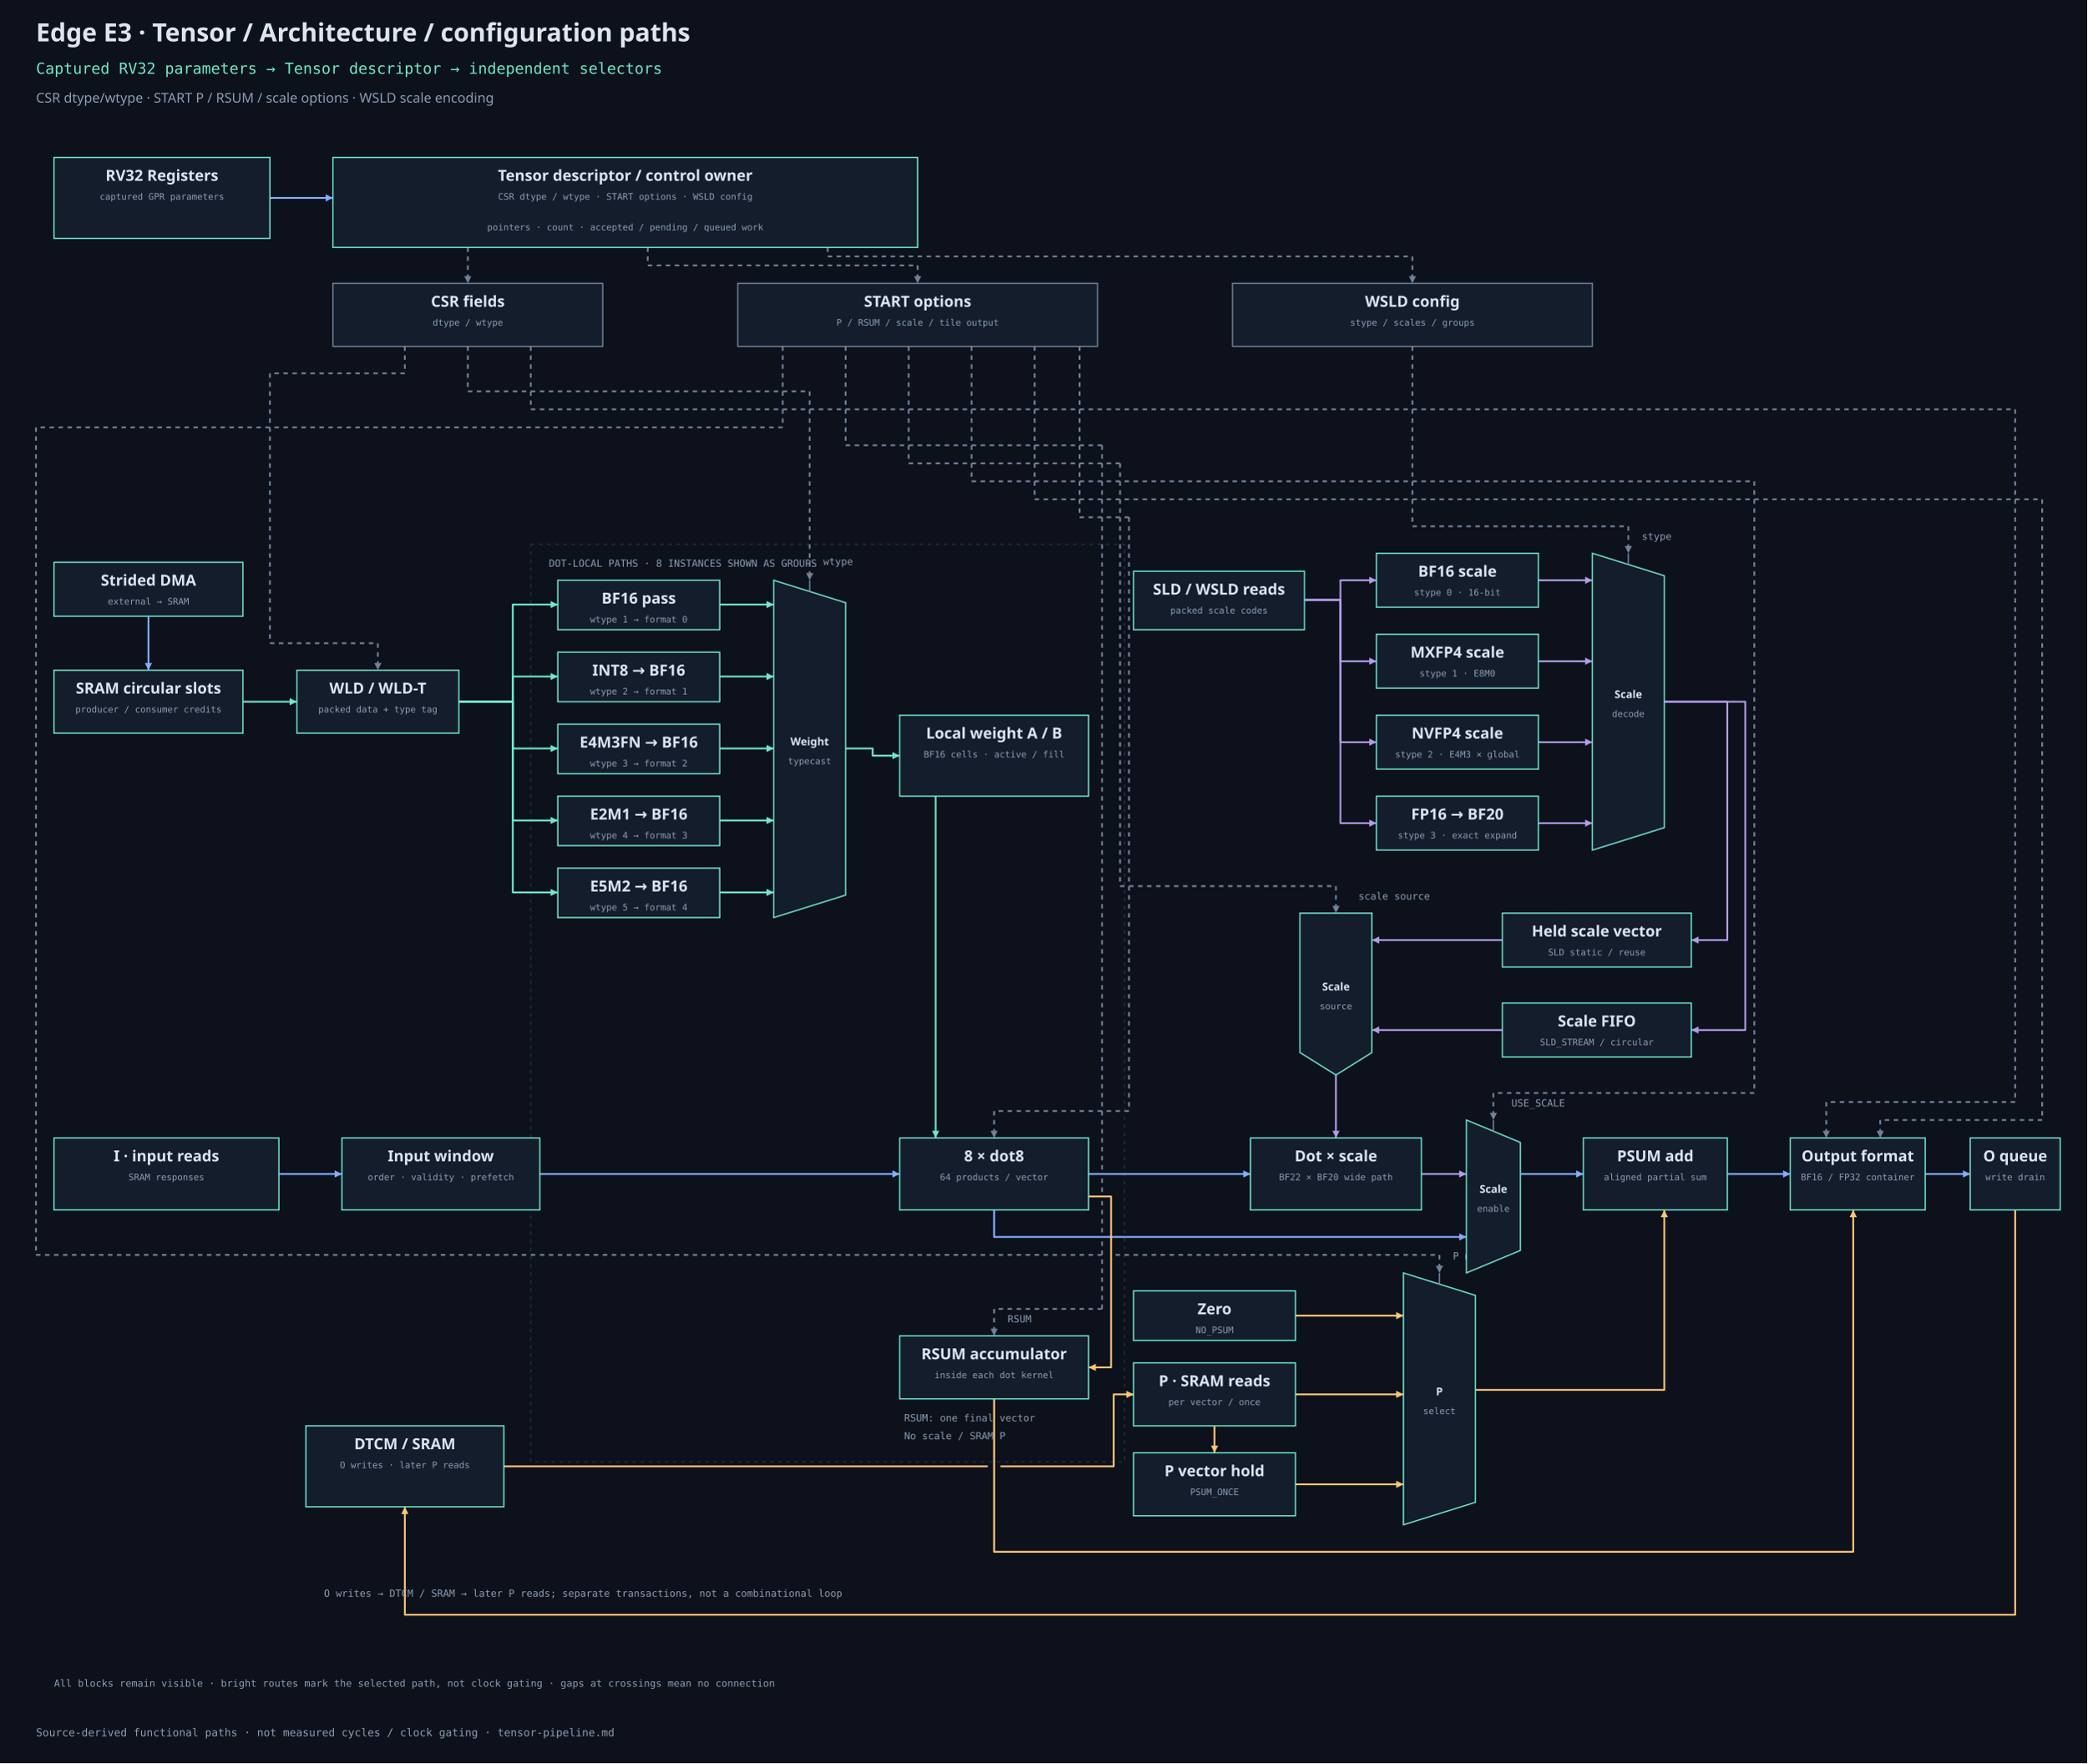
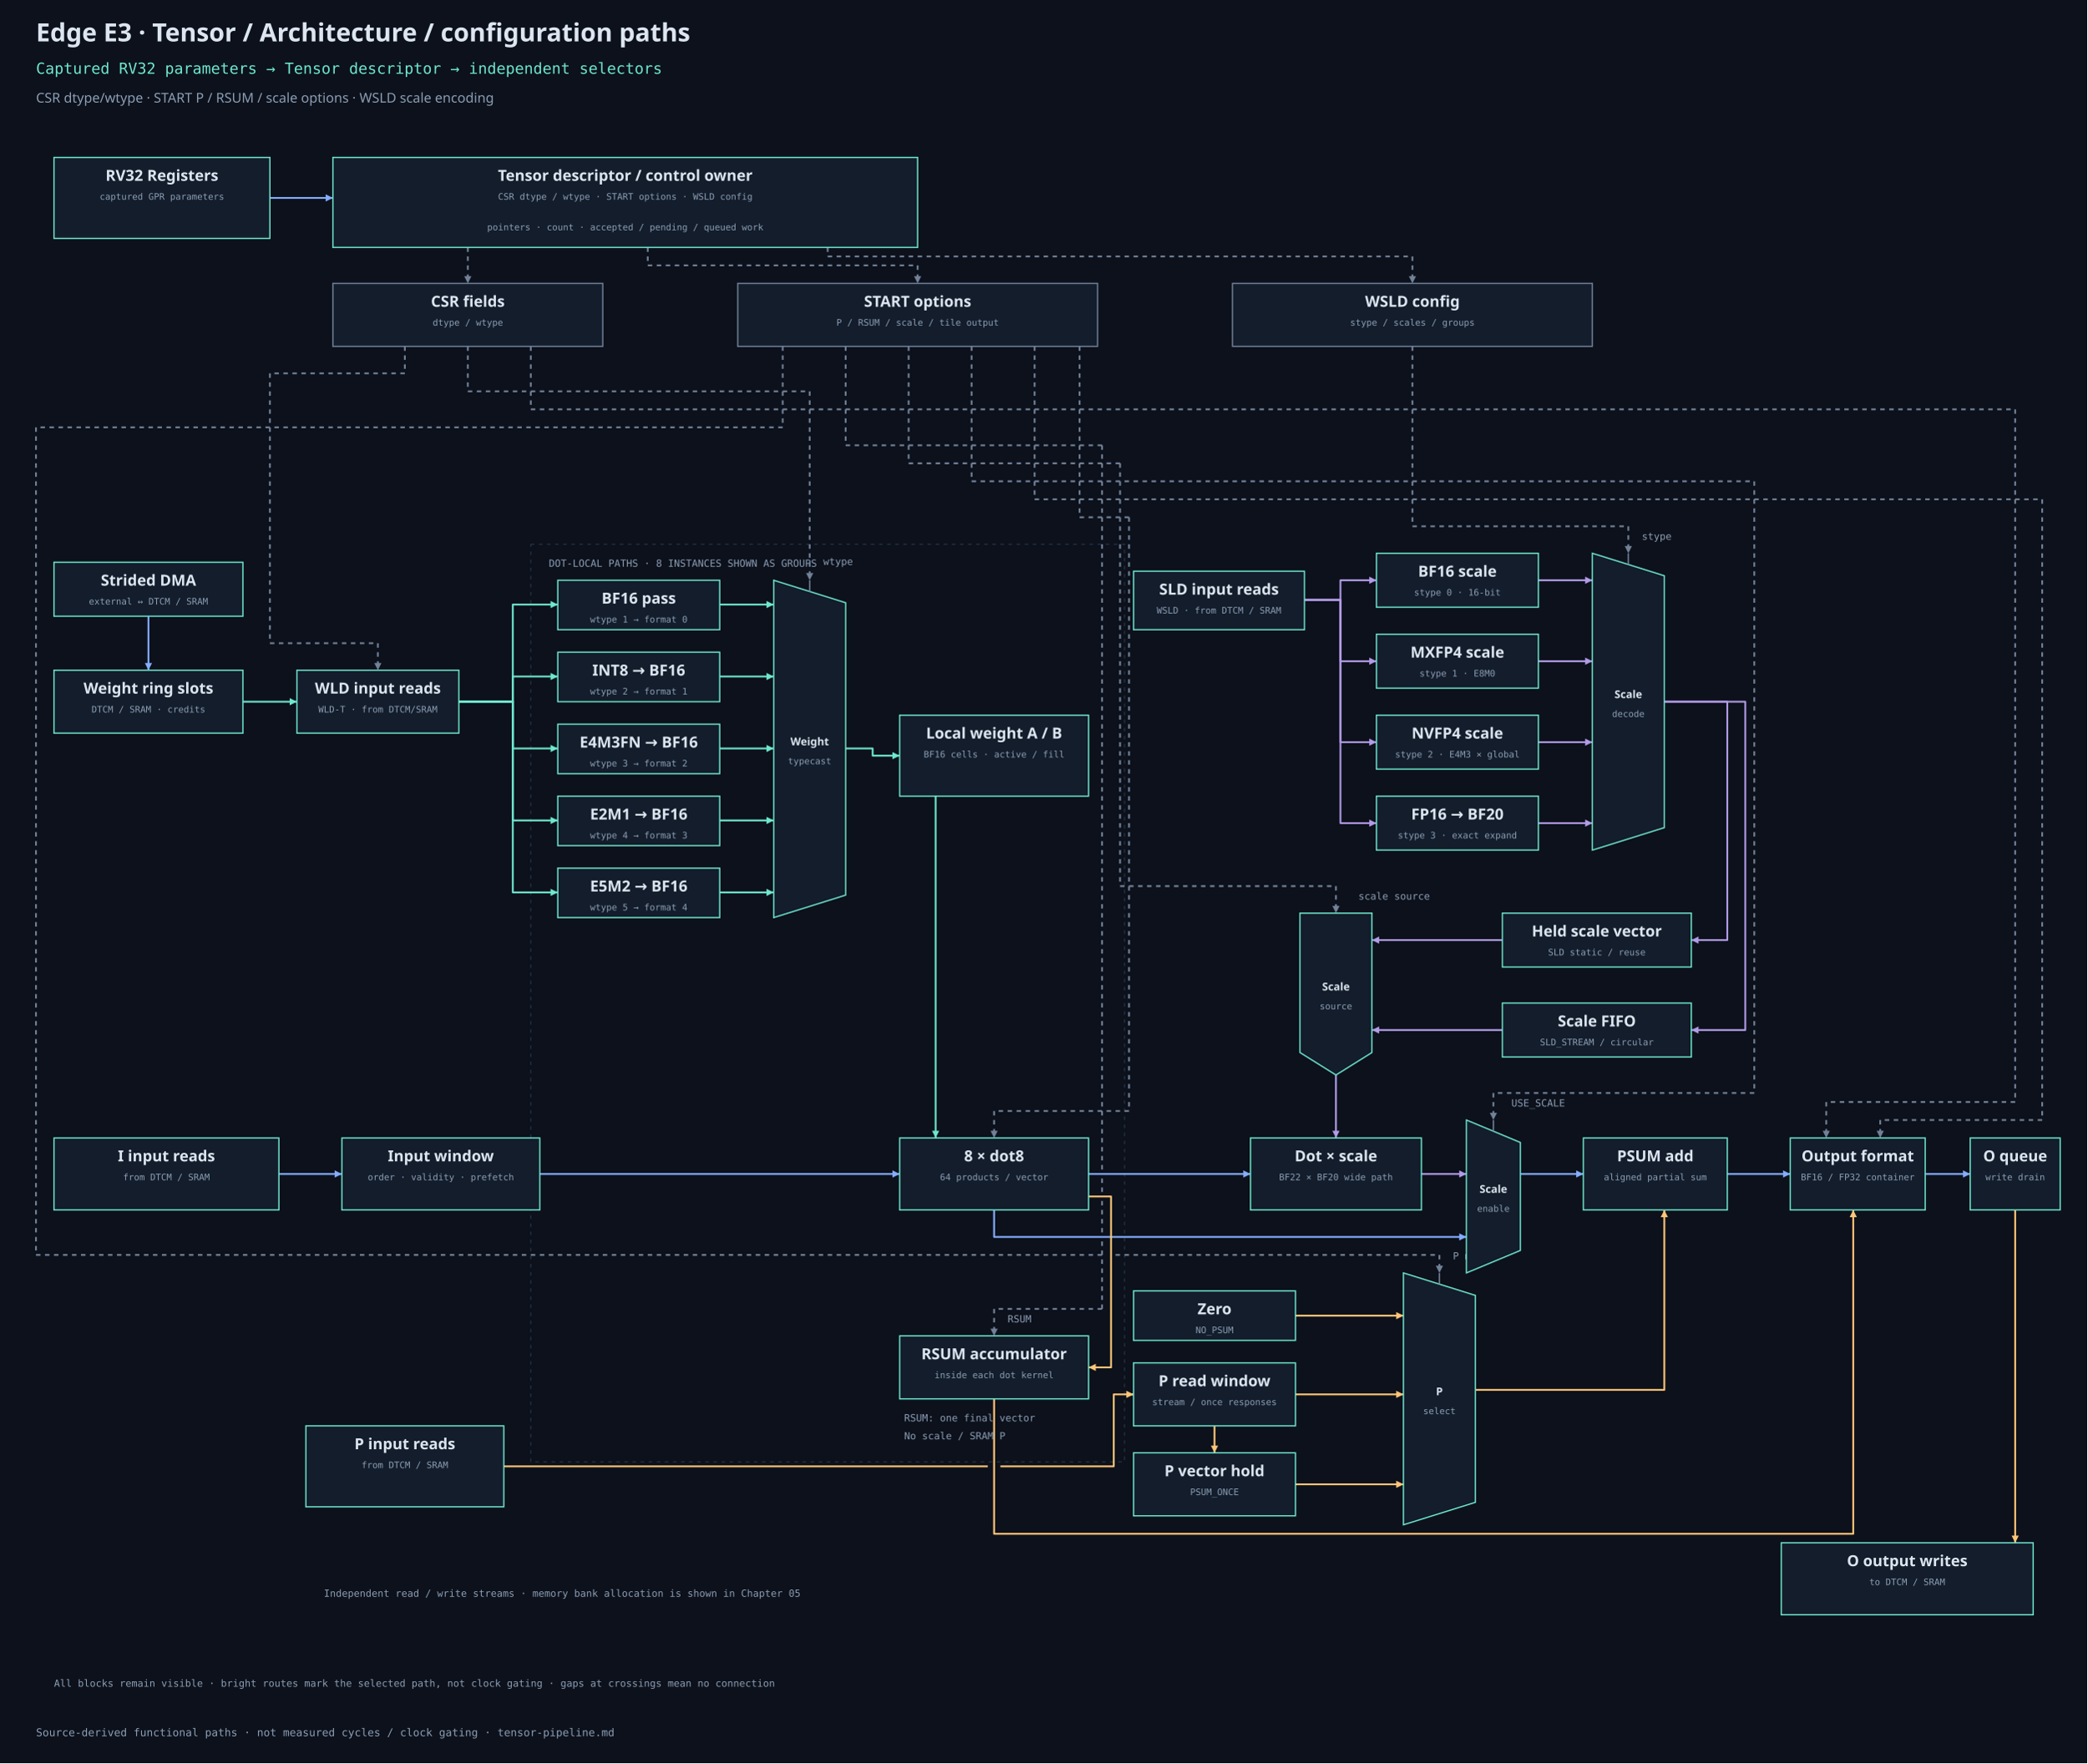
<svg xmlns="http://www.w3.org/2000/svg" width="2320" height="1960" viewBox="0 0 2320 1960">
  <rect width="2320" height="1960" fill="#0c111b" />
  <text x="40" y="46" fill="#dce5f0" font-family="sans-serif" font-size="28" font-weight="700">Edge E3 · Tensor / Architecture / configuration paths</text>
  <text x="40" y="82" fill="#6ee7cf" font-family="monospace" font-size="17">Captured RV32 parameters → Tensor descriptor → independent selectors</text>
  <text x="40" y="114" fill="#8c9eb5" font-family="sans-serif" font-size="15">CSR dtype/wtype · START P / RSUM / scale options · WSLD scale encoding</text>
  <svg x="20" y="135" width="2280" height="1760" viewBox="0 0 2280 1760" role="img" aria-labelledby="tensor-svg-title tensor-svg-desc">
    <style>.tensor-bg{fill:var(--bg,#0c111b)}.tensor-memory{fill:none;stroke:var(--rule,#29394e);stroke-dasharray:4 5}.tensor-title{font:600 17px sans-serif;fill:var(--ink,#dce5f0)}.tensor-sub{font:10px monospace;fill:var(--muted,#8c9eb5)}.tensor-caption{font:11px monospace;fill:var(--muted,#8c9eb5)}.tensor-box{fill:var(--panel,#131d2b);stroke:var(--ink,#dce5f0);stroke-width:1.4}.tensor-wire{fill:none;stroke-width:2;stroke-linejoin:round}.tensor-data{stroke:#85adff}.tensor-weight{stroke:#6ee7cf}.tensor-psum{stroke:#ffc578}.tensor-optional{stroke:#b39be8}.tensor-control{stroke:#718198;stroke-dasharray:5 5}.tensor-arrow-data{fill:#85adff}.tensor-arrow-weight{fill:#6ee7cf}.tensor-arrow-psum{fill:#ffc578}.tensor-arrow-optional{fill:#b39be8}.tensor-arrow-control{fill:#718198}[data-tensor-node]{opacity:1}[data-tensor-path]{opacity:.18}[data-tensor-path].is-active{opacity:1}[data-tensor-node]:not(.is-active) .tensor-box{stroke:var(--muted,#718198)}[data-tensor-node]:not(.is-active) .tensor-title{fill:var(--muted,#a4b1c3)}[data-tensor-node]:not(.is-active) .tensor-sub{fill:var(--muted,#8c9eb5)}.tensor-mux-title{font-size:12px}.tensor-control-source .tensor-box{stroke:#718198!important}.tensor-control-port{stroke:#718198;stroke-width:1.5;fill:none}.is-active .tensor-box{stroke:#6ee7cf}</style>
    <defs>
      <marker id="tensor-arrow-data" viewBox="0 0 8 8" refX="8" refY="4" markerWidth="8" markerHeight="8" markerUnits="userSpaceOnUse" orient="auto">
        <path d="M0 0L8 4L0 8Z" class="tensor-arrow-data" />
      </marker>
      <marker id="tensor-arrow-weight" viewBox="0 0 8 8" refX="8" refY="4" markerWidth="8" markerHeight="8" markerUnits="userSpaceOnUse" orient="auto">
        <path d="M0 0L8 4L0 8Z" class="tensor-arrow-weight" />
      </marker>
      <marker id="tensor-arrow-psum" viewBox="0 0 8 8" refX="8" refY="4" markerWidth="8" markerHeight="8" markerUnits="userSpaceOnUse" orient="auto">
        <path d="M0 0L8 4L0 8Z" class="tensor-arrow-psum" />
      </marker>
      <marker id="tensor-arrow-optional" viewBox="0 0 8 8" refX="8" refY="4" markerWidth="8" markerHeight="8" markerUnits="userSpaceOnUse" orient="auto">
        <path d="M0 0L8 4L0 8Z" class="tensor-arrow-optional" />
      </marker>
      <marker id="tensor-arrow-control" viewBox="0 0 8 8" refX="8" refY="4" markerWidth="8" markerHeight="8" markerUnits="userSpaceOnUse" orient="auto">
        <path d="M0 0L8 4L0 8Z" class="tensor-arrow-control" />
      </marker>
    </defs>
    <rect class="tensor-bg" width="2280" height="1760" />
    <rect class="tensor-memory" x="570" y="470" width="660" height="1020" />
    <text class="tensor-caption" x="590" y="495">DOT-LOCAL PATHS · 8 INSTANCES SHOWN AS GROUPS</text>
    <text class="tensor-caption" x="895" y="493">wtype</text>
    <text class="tensor-caption" x="1805" y="465">stype</text>
    <text class="tensor-caption" x="1660" y="1095">USE_SCALE</text>
    <text class="tensor-caption" x="1490" y="865">scale source</text>
    <text class="tensor-caption" x="1595" y="1265">P mode</text>
    <text class="tensor-caption" x="1100" y="1335">RSUM</text>
    <path data-tensor-path="gpr-owner" class="tensor-wire tensor-data is-active" d="M280 85H350" marker-end="url(#tensor-arrow-data)" />
    <g data-tensor-path="ctrl-wld" class="tensor-wire tensor-control is-active">
      <path d="M430 250L430 280M430 280L280 280M280 280L280 580M280 580L400 580M400 580L400 610" />
      <path d="M400 602L400 610" marker-end="url(#tensor-arrow-control)" />
    </g>
    <g data-tensor-path="ctrl-weight" class="tensor-wire tensor-control is-active">
      <path d="M500 250L500 300M500 300L880 300M880 300L880 510" />
      <path d="M880 502L880 510" marker-end="url(#tensor-arrow-control)" />
    </g>
    <g data-tensor-path="ctrl-psum" class="tensor-wire tensor-control is-active">
      <path d="M850 250L850 340M850 340L20 340M20 340L20 1260M20 1260L1210 1260M1220 1260L1580 1260M1580 1260L1580 1280" />
      <path d="M1580 1272L1580 1280" marker-end="url(#tensor-arrow-control)" />
    </g>
    <g data-tensor-path="ctrl-rsum" class="tensor-wire tensor-control is-active">
      <path d="M920 250L920 360M920 360L1205 360M1205 360L1205 1165M1205 1175L1205 1190M1205 1200L1205 1235M1205 1245L1205 1320M1205 1320L1085 1320M1085 1320L1085 1350" />
      <path d="M1085 1342L1085 1350" marker-end="url(#tensor-arrow-control)" />
    </g>
    <g data-tensor-path="ctrl-scale" class="tensor-wire tensor-control is-active">
      <path d="M990 250L990 380M990 380L1225 380M1225 380L1225 850M1225 850L1465 850M1465 850L1465 880" />
      <path d="M1465 872L1465 880" marker-end="url(#tensor-arrow-control)" />
    </g>
    <g data-tensor-path="ctrl-enable" class="tensor-wire tensor-control is-active">
      <path d="M1060 250L1060 400M1060 400L1930 400M1930 400L1930 1080M1930 1080L1640 1080M1640 1080L1640 1110" />
      <path d="M1640 1102L1640 1110" marker-end="url(#tensor-arrow-control)" />
    </g>
    <g data-tensor-path="ctrl-stype" class="tensor-wire tensor-control is-active">
      <path d="M1550 250L1550 450M1550 450L1790 450M1790 450L1790 480" />
      <path d="M1790 472L1790 480" marker-end="url(#tensor-arrow-control)" />
    </g>
    <g data-tensor-path="ctrl-format" class="tensor-wire tensor-control is-active">
      <path d="M570 250L570 320M570 320L2220 320M2220 320L2220 1090M2220 1090L2010 1090M2010 1090L2010 1130" />
      <path d="M2010 1122L2010 1130" marker-end="url(#tensor-arrow-control)" />
    </g>
    <g data-tensor-path="owner-dot" class="tensor-wire tensor-control is-active">
      <path d="M1180 250L1180 440M1180 440L1235 440M1235 440L1235 1100M1235 1100L1085 1100M1085 1100L1085 1130" />
      <path d="M1085 1122L1085 1130" marker-end="url(#tensor-arrow-control)" />
    </g>
    <path data-tensor-path="dma-ring" class="tensor-wire tensor-data is-active" d="M145 550L145 610" marker-end="url(#tensor-arrow-data)" />
    <path data-tensor-path="ring-wld" class="tensor-wire tensor-weight is-active" d="M250 645L310 645" marker-end="url(#tensor-arrow-weight)" />
    <path data-tensor-path="weights" class="tensor-wire tensor-weight is-active" d="M1020 750L1020 1130" marker-end="url(#tensor-arrow-weight)" />
    <path data-tensor-path="input-window" class="tensor-wire tensor-data is-active" d="M290 1170L360 1170" marker-end="url(#tensor-arrow-data)" />
    <path data-tensor-path="window-dot" class="tensor-wire tensor-data is-active" d="M580 1170L980 1170" marker-end="url(#tensor-arrow-data)" />
    <path data-tensor-path="dot-post" class="tensor-wire tensor-data is-active" d="M1190 1170L1370 1170" marker-end="url(#tensor-arrow-data)" />
    <path data-tensor-path="scale-product" class="tensor-wire tensor-optional is-active" d="M1560 1170L1610 1170" marker-end="url(#tensor-arrow-optional)" />
    <path data-tensor-path="scale-bypass" class="tensor-wire tensor-data is-active" d="M1085 1210L1085 1240L1610 1240" marker-end="url(#tensor-arrow-data)" />
    <path data-tensor-path="scaled-to-post" class="tensor-wire tensor-data is-active" d="M1670 1170L1740 1170" marker-end="url(#tensor-arrow-data)" />
    <path data-tensor-path="post-output" class="tensor-wire tensor-data is-active" d="M1900 1170L1970 1170" marker-end="url(#tensor-arrow-data)" />
    <path data-tensor-path="format-output" class="tensor-wire tensor-data is-active" d="M2120 1170L2170 1170" marker-end="url(#tensor-arrow-data)" />
    <path data-tensor-path="rsum-merge" class="tensor-wire tensor-psum is-active" d="M1190 1195L1215 1195L1215 1385L1190 1385" marker-end="url(#tensor-arrow-psum)" />
-     <path data-tensor-path="rsum-output" class="tensor-wire tensor-psum is-active" d="M1085 1420L1085 1590L2040 1590L2040 1210" marker-end="url(#tensor-arrow-psum)" />
+     <path data-tensor-path="rsum-output" class="tensor-wire tensor-psum is-active" d="M1085 1420L1085 1570L2040 1570L2040 1210" marker-end="url(#tensor-arrow-psum)" />
    <path data-tensor-path="static-scale" class="tensor-wire tensor-optional is-active" d="M1650 910L1505 910" marker-end="url(#tensor-arrow-optional)" />
    <path data-tensor-path="stream-scale" class="tensor-wire tensor-optional is-active" d="M1650 1010L1505 1010" marker-end="url(#tensor-arrow-optional)" />
    <path data-tensor-path="scale" class="tensor-wire tensor-optional is-active" d="M1465 1060L1465 1130" marker-end="url(#tensor-arrow-optional)" />
    <path data-tensor-path="sld-static" class="tensor-wire tensor-optional is-active" d="M1830 645L1900 645L1900 910L1860 910" marker-end="url(#tensor-arrow-optional)" />
    <path data-tensor-path="sld-stream" class="tensor-wire tensor-optional is-active" d="M1830 645L1920 645L1920 1010L1860 1010" marker-end="url(#tensor-arrow-optional)" />
    <path data-tensor-path="zero-p" class="tensor-wire tensor-psum is-active" d="M1420 1327.5L1540 1327.5" marker-end="url(#tensor-arrow-psum)" />
    <path data-tensor-path="read-hold" class="tensor-wire tensor-psum is-active" d="M1330 1450L1330 1480" marker-end="url(#tensor-arrow-psum)" />
    <path data-tensor-path="hold-p" class="tensor-wire tensor-psum is-active" d="M1420 1515L1540 1515" marker-end="url(#tensor-arrow-psum)" />
    <path data-tensor-path="stream-p" class="tensor-wire tensor-psum is-active" d="M1420 1415L1540 1415" marker-end="url(#tensor-arrow-psum)" />
    <path data-tensor-path="psum-post" class="tensor-wire tensor-psum is-active" d="M1620 1410L1830 1410L1830 1210" marker-end="url(#tensor-arrow-psum)" />
-     <path data-tensor-path="writeback" class="tensor-wire tensor-psum is-active" d="M2220 1210L2220 1660L430 1660L430 1540" marker-end="url(#tensor-arrow-psum)" />
-     <g data-tensor-path="sram-psum" class="tensor-wire tensor-psum is-active">
+     <path data-tensor-path="writeback" class="tensor-wire tensor-psum is-active" d="M2220 1210L2220 1580" marker-end="url(#tensor-arrow-psum)" />
+     <g data-tensor-path="p-read-window" class="tensor-wire tensor-psum is-active">
      <path d="M540 1495L1078 1495M1092 1495L1218 1495L1218 1415L1240 1415" />
      <path d="M1232 1415H1240" marker-end="url(#tensor-arrow-psum)" />
    </g>
    <path data-tensor-path="wld-bf16" class="tensor-wire tensor-weight is-active" d="M490 645L550 645L550 537L600 537" marker-end="url(#tensor-arrow-weight)" />
    <path data-tensor-path="cast-bf16" class="tensor-wire tensor-weight is-active" d="M780 537L840 537" marker-end="url(#tensor-arrow-weight)" />
    <path data-tensor-path="wld-int8" class="tensor-wire tensor-weight is-active" d="M490 645L550 645L550 617L600 617" marker-end="url(#tensor-arrow-weight)" />
    <path data-tensor-path="cast-int8" class="tensor-wire tensor-weight is-active" d="M780 617L840 617" marker-end="url(#tensor-arrow-weight)" />
    <path data-tensor-path="wld-e4m3" class="tensor-wire tensor-weight is-active" d="M490 645L550 645L550 697L600 697" marker-end="url(#tensor-arrow-weight)" />
    <path data-tensor-path="cast-e4m3" class="tensor-wire tensor-weight is-active" d="M780 697L840 697" marker-end="url(#tensor-arrow-weight)" />
    <path data-tensor-path="wld-fp4" class="tensor-wire tensor-weight is-active" d="M490 645L550 645L550 777L600 777" marker-end="url(#tensor-arrow-weight)" />
    <path data-tensor-path="cast-fp4" class="tensor-wire tensor-weight is-active" d="M780 777L840 777" marker-end="url(#tensor-arrow-weight)" />
    <path data-tensor-path="wld-e5m2" class="tensor-wire tensor-weight is-active" d="M490 645L550 645L550 857L600 857" marker-end="url(#tensor-arrow-weight)" />
    <path data-tensor-path="cast-e5m2" class="tensor-wire tensor-weight is-active" d="M780 857L840 857" marker-end="url(#tensor-arrow-weight)" />
    <path data-tensor-path="wld-banks" class="tensor-wire tensor-weight is-active" d="M920 697L950 697L950 705L980 705" marker-end="url(#tensor-arrow-weight)" />
    <path data-tensor-path="sld-bf16" class="tensor-wire tensor-optional is-active" d="M1430 532L1470 532L1470 510L1510 510" marker-end="url(#tensor-arrow-optional)" />
    <path data-tensor-path="decode-bf16" class="tensor-wire tensor-optional is-active" d="M1690 510L1750 510" marker-end="url(#tensor-arrow-optional)" />
    <path data-tensor-path="sld-mx" class="tensor-wire tensor-optional is-active" d="M1430 532L1470 532L1470 600L1510 600" marker-end="url(#tensor-arrow-optional)" />
    <path data-tensor-path="decode-mx" class="tensor-wire tensor-optional is-active" d="M1690 600L1750 600" marker-end="url(#tensor-arrow-optional)" />
    <path data-tensor-path="sld-nv" class="tensor-wire tensor-optional is-active" d="M1430 532L1470 532L1470 690L1510 690" marker-end="url(#tensor-arrow-optional)" />
    <path data-tensor-path="decode-nv" class="tensor-wire tensor-optional is-active" d="M1690 690L1750 690" marker-end="url(#tensor-arrow-optional)" />
    <path data-tensor-path="sld-fp16" class="tensor-wire tensor-optional is-active" d="M1430 532L1470 532L1470 780L1510 780" marker-end="url(#tensor-arrow-optional)" />
    <path data-tensor-path="decode-fp16" class="tensor-wire tensor-optional is-active" d="M1690 780L1750 780" marker-end="url(#tensor-arrow-optional)" />
    <g data-tensor-path="owner-csr" class="tensor-wire tensor-control is-active">
      <path d="M500 140L500 180" />
      <path d="M500 172L500 180" marker-end="url(#tensor-arrow-control)" />
    </g>
    <g data-tensor-path="owner-start" class="tensor-wire tensor-control is-active">
      <path d="M700 140L700 160M700 160L1000 160M1000 160L1000 180" />
      <path d="M1000 172L1000 180" marker-end="url(#tensor-arrow-control)" />
    </g>
    <g data-tensor-path="owner-wsld" class="tensor-wire tensor-control is-active">
      <path d="M900 140L900 150M900 150L1550 150M1550 150L1550 180" />
      <path d="M1550 172L1550 180" marker-end="url(#tensor-arrow-control)" />
    </g>
    <g data-tensor-path="ctrl-tile-format" class="tensor-wire tensor-control is-active">
      <path d="M1130 250L1130 420M1130 420L2250 420M2250 420L2250 1110M2250 1110L2070 1110M2070 1110L2070 1130" />
      <path d="M2070 1122L2070 1130" marker-end="url(#tensor-arrow-control)" />
    </g>
    <g data-tensor-node="gpr" class="is-active " role="button" tabindex="0" aria-label="RV32 Registers: explore this path">
      <rect class="tensor-box" x="40" y="40" width="240" height="90" />
      <text class="tensor-title " x="160" y="66" text-anchor="middle">RV32 Registers</text>
      <text class="tensor-sub" x="160" y="87" text-anchor="middle">captured GPR parameters</text>
    </g>
    <g data-tensor-node="owner" class="is-active " role="button" tabindex="0" aria-label="Tensor descriptor / control owner: explore this path">
      <rect class="tensor-box" x="350" y="40" width="650" height="100" />
      <text class="tensor-title " x="675" y="66" text-anchor="middle">Tensor descriptor / control owner</text>
      <text class="tensor-sub" x="675" y="87" text-anchor="middle">CSR dtype / wtype · START options · WSLD config</text>
      <text class="tensor-sub" x="675" y="121" text-anchor="middle">pointers · count · accepted / pending / queued work</text>
    </g>
    <g data-tensor-node="dma" class="is-active " role="button" tabindex="0" aria-label="Strided DMA: explore this path">
      <rect class="tensor-box" x="40" y="490" width="210" height="60" />
      <text class="tensor-title " x="145" y="516" text-anchor="middle">Strided DMA</text>
-       <text class="tensor-sub" x="145" y="537" text-anchor="middle">external → SRAM</text>
-     </g>
-     <g data-tensor-node="ring" class="is-active " role="button" tabindex="0" aria-label="SRAM circular slots: explore this path">
+       <text class="tensor-sub" x="145" y="537" text-anchor="middle">external ↔ DTCM / SRAM</text>
+     </g>
+     <g data-tensor-node="ring" class="is-active " role="button" tabindex="0" aria-label="Weight ring slots: explore this path">
      <rect class="tensor-box" x="40" y="610" width="210" height="70" />
-       <text class="tensor-title " x="145" y="636" text-anchor="middle">SRAM circular slots</text>
-       <text class="tensor-sub" x="145" y="657" text-anchor="middle">producer / consumer credits</text>
-     </g>
-     <g data-tensor-node="wld" class="is-active " role="button" tabindex="0" aria-label="WLD / WLD-T: explore this path">
+       <text class="tensor-title " x="145" y="636" text-anchor="middle">Weight ring slots</text>
+       <text class="tensor-sub" x="145" y="657" text-anchor="middle">DTCM / SRAM · credits</text>
+     </g>
+     <g data-tensor-node="wld" class="is-active " role="button" tabindex="0" aria-label="WLD input reads: explore this path">
      <rect class="tensor-box" x="310" y="610" width="180" height="70" />
-       <text class="tensor-title " x="400" y="636" text-anchor="middle">WLD / WLD-T</text>
-       <text class="tensor-sub" x="400" y="657" text-anchor="middle">packed data + type tag</text>
+       <text class="tensor-title " x="400" y="636" text-anchor="middle">WLD input reads</text>
+       <text class="tensor-sub" x="400" y="657" text-anchor="middle">WLD-T · from DTCM/SRAM</text>
    </g>
    <g data-tensor-node="w-bf16" class="is-active " role="button" tabindex="0" aria-label="BF16 pass: explore this path">
      <rect class="tensor-box" x="600" y="510" width="180" height="55" />
      <text class="tensor-title " x="690" y="536" text-anchor="middle">BF16 pass</text>
      <text class="tensor-sub" x="690" y="557" text-anchor="middle">wtype 1 → format 0</text>
    </g>
    <g data-tensor-node="w-int8" class="is-active " role="button" tabindex="0" aria-label="INT8 → BF16: explore this path">
      <rect class="tensor-box" x="600" y="590" width="180" height="55" />
      <text class="tensor-title " x="690" y="616" text-anchor="middle">INT8 → BF16</text>
      <text class="tensor-sub" x="690" y="637" text-anchor="middle">wtype 2 → format 1</text>
    </g>
    <g data-tensor-node="w-e4m3" class="is-active " role="button" tabindex="0" aria-label="E4M3FN → BF16: explore this path">
      <rect class="tensor-box" x="600" y="670" width="180" height="55" />
      <text class="tensor-title " x="690" y="696" text-anchor="middle">E4M3FN → BF16</text>
      <text class="tensor-sub" x="690" y="717" text-anchor="middle">wtype 3 → format 2</text>
    </g>
    <g data-tensor-node="w-fp4" class="is-active " role="button" tabindex="0" aria-label="E2M1 → BF16: explore this path">
      <rect class="tensor-box" x="600" y="750" width="180" height="55" />
      <text class="tensor-title " x="690" y="776" text-anchor="middle">E2M1 → BF16</text>
      <text class="tensor-sub" x="690" y="797" text-anchor="middle">wtype 4 → format 3</text>
    </g>
    <g data-tensor-node="w-e5m2" class="is-active " role="button" tabindex="0" aria-label="E5M2 → BF16: explore this path">
      <rect class="tensor-box" x="600" y="830" width="180" height="55" />
      <text class="tensor-title " x="690" y="856" text-anchor="middle">E5M2 → BF16</text>
      <text class="tensor-sub" x="690" y="877" text-anchor="middle">wtype 5 → format 4</text>
    </g>
    <g data-tensor-node="wselect" class="is-active " role="button" tabindex="0" aria-label="Weight: explore this path">
      <path class="tensor-box" d="M840 510L920 535V860L840 885Z" />
      <path class="tensor-control-port" d="M880 510V522.5" />
      <text class="tensor-title tensor-mux-title" x="880" y="693.5" text-anchor="middle">Weight</text>
      <text class="tensor-sub" x="880" y="714.5" text-anchor="middle">typecast</text>
    </g>
    <g data-tensor-node="banks" class="is-active " role="button" tabindex="0" aria-label="Local weight A / B: explore this path">
      <rect class="tensor-box" x="980" y="660" width="210" height="90" />
      <text class="tensor-title " x="1085" y="686" text-anchor="middle">Local weight A / B</text>
      <text class="tensor-sub" x="1085" y="707" text-anchor="middle">BF16 cells · active / fill</text>
    </g>
-     <g data-tensor-node="input" class="is-active " role="button" tabindex="0" aria-label="I · input reads: explore this path">
+     <g data-tensor-node="input" class="is-active " role="button" tabindex="0" aria-label="I input reads: explore this path">
      <rect class="tensor-box" x="40" y="1130" width="250" height="80" />
-       <text class="tensor-title " x="165" y="1156" text-anchor="middle">I · input reads</text>
-       <text class="tensor-sub" x="165" y="1177" text-anchor="middle">SRAM responses</text>
+       <text class="tensor-title " x="165" y="1156" text-anchor="middle">I input reads</text>
+       <text class="tensor-sub" x="165" y="1177" text-anchor="middle">from DTCM / SRAM</text>
    </g>
    <g data-tensor-node="window" class="is-active " role="button" tabindex="0" aria-label="Input window: explore this path">
      <rect class="tensor-box" x="360" y="1130" width="220" height="80" />
      <text class="tensor-title " x="470" y="1156" text-anchor="middle">Input window</text>
      <text class="tensor-sub" x="470" y="1177" text-anchor="middle">order · validity · prefetch</text>
    </g>
    <g data-tensor-node="dot" class="is-active " role="button" tabindex="0" aria-label="8 × dot8: explore this path">
      <rect class="tensor-box" x="980" y="1130" width="210" height="80" />
      <text class="tensor-title " x="1085" y="1156" text-anchor="middle">8 × dot8</text>
      <text class="tensor-sub" x="1085" y="1177" text-anchor="middle">64 products / vector</text>
    </g>
    <g data-tensor-node="rsum" class="is-active " role="button" tabindex="0" aria-label="RSUM accumulator: explore this path">
      <rect class="tensor-box" x="980" y="1350" width="210" height="70" />
      <text class="tensor-title " x="1085" y="1376" text-anchor="middle">RSUM accumulator</text>
      <text class="tensor-sub" x="1085" y="1397" text-anchor="middle">inside each dot kernel</text>
    </g>
-     <g data-tensor-node="sld" class="is-active " role="button" tabindex="0" aria-label="SLD / WSLD reads: explore this path">
+     <g data-tensor-node="sld" class="is-active " role="button" tabindex="0" aria-label="SLD input reads: explore this path">
      <rect class="tensor-box" x="1240" y="500" width="190" height="65" />
-       <text class="tensor-title " x="1335" y="526" text-anchor="middle">SLD / WSLD reads</text>
-       <text class="tensor-sub" x="1335" y="547" text-anchor="middle">packed scale codes</text>
+       <text class="tensor-title " x="1335" y="526" text-anchor="middle">SLD input reads</text>
+       <text class="tensor-sub" x="1335" y="547" text-anchor="middle">WSLD · from DTCM / SRAM</text>
    </g>
    <g data-tensor-node="s-bf16" class="is-active " role="button" tabindex="0" aria-label="BF16 scale: explore this path">
      <rect class="tensor-box" x="1510" y="480" width="180" height="60" />
      <text class="tensor-title " x="1600" y="506" text-anchor="middle">BF16 scale</text>
      <text class="tensor-sub" x="1600" y="527" text-anchor="middle">stype 0 · 16-bit</text>
    </g>
    <g data-tensor-node="s-mx" class="is-active " role="button" tabindex="0" aria-label="MXFP4 scale: explore this path">
      <rect class="tensor-box" x="1510" y="570" width="180" height="60" />
      <text class="tensor-title " x="1600" y="596" text-anchor="middle">MXFP4 scale</text>
      <text class="tensor-sub" x="1600" y="617" text-anchor="middle">stype 1 · E8M0</text>
    </g>
    <g data-tensor-node="s-nv" class="is-active " role="button" tabindex="0" aria-label="NVFP4 scale: explore this path">
      <rect class="tensor-box" x="1510" y="660" width="180" height="60" />
      <text class="tensor-title " x="1600" y="686" text-anchor="middle">NVFP4 scale</text>
      <text class="tensor-sub" x="1600" y="707" text-anchor="middle">stype 2 · E4M3 × global</text>
    </g>
    <g data-tensor-node="s-fp16" class="is-active " role="button" tabindex="0" aria-label="FP16 → BF20: explore this path">
      <rect class="tensor-box" x="1510" y="750" width="180" height="60" />
      <text class="tensor-title " x="1600" y="776" text-anchor="middle">FP16 → BF20</text>
      <text class="tensor-sub" x="1600" y="797" text-anchor="middle">stype 3 · exact expand</text>
    </g>
    <g data-tensor-node="stype" class="is-active " role="button" tabindex="0" aria-label="Scale: explore this path">
      <path class="tensor-box" d="M1750 480L1830 505V785L1750 810Z" />
      <path class="tensor-control-port" d="M1790 480V492.5" />
      <text class="tensor-title tensor-mux-title" x="1790" y="641" text-anchor="middle">Scale</text>
      <text class="tensor-sub" x="1790" y="662" text-anchor="middle">decode</text>
    </g>
    <g data-tensor-node="scale-hold" class="is-active " role="button" tabindex="0" aria-label="Held scale vector: explore this path">
      <rect class="tensor-box" x="1650" y="880" width="210" height="60" />
      <text class="tensor-title " x="1755" y="906" text-anchor="middle">Held scale vector</text>
      <text class="tensor-sub" x="1755" y="927" text-anchor="middle">SLD static / reuse</text>
    </g>
    <g data-tensor-node="scale-fifo" class="is-active " role="button" tabindex="0" aria-label="Scale FIFO: explore this path">
      <rect class="tensor-box" x="1650" y="980" width="210" height="60" />
      <text class="tensor-title " x="1755" y="1006" text-anchor="middle">Scale FIFO</text>
      <text class="tensor-sub" x="1755" y="1027" text-anchor="middle">SLD_STREAM / circular</text>
    </g>
    <g data-tensor-node="scale-source" class="is-active " role="button" tabindex="0" aria-label="Scale: explore this path">
      <path class="tensor-box" d="M1425 880H1505V1035L1465 1060L1425 1035Z" />
      <text class="tensor-title tensor-mux-title" x="1465" y="966" text-anchor="middle">Scale</text>
      <text class="tensor-sub" x="1465" y="987" text-anchor="middle">source</text>
    </g>
    <g data-tensor-node="scale-mul" class="is-active " role="button" tabindex="0" aria-label="Dot × scale: explore this path">
      <rect class="tensor-box" x="1370" y="1130" width="190" height="80" />
      <text class="tensor-title " x="1465" y="1156" text-anchor="middle">Dot × scale</text>
      <text class="tensor-sub" x="1465" y="1177" text-anchor="middle">BF22 × BF20 wide path</text>
    </g>
    <g data-tensor-node="scale-select" class="is-active " role="button" tabindex="0" aria-label="Scale: explore this path">
      <path class="tensor-box" d="M1610 1110L1670 1135V1255L1610 1280Z" />
      <path class="tensor-control-port" d="M1640 1110V1122.5" />
      <text class="tensor-title tensor-mux-title" x="1640" y="1191" text-anchor="middle">Scale</text>
      <text class="tensor-sub" x="1640" y="1212" text-anchor="middle">enable</text>
    </g>
    <g data-tensor-node="post" class="is-active " role="button" tabindex="0" aria-label="PSUM add: explore this path">
      <rect class="tensor-box" x="1740" y="1130" width="160" height="80" />
      <text class="tensor-title " x="1820" y="1156" text-anchor="middle">PSUM add</text>
      <text class="tensor-sub" x="1820" y="1177" text-anchor="middle">aligned partial sum</text>
    </g>
-     <g data-tensor-node="psum" class="is-active " role="button" tabindex="0" aria-label="P · SRAM reads: explore this path">
+     <g data-tensor-node="psum" class="is-active " role="button" tabindex="0" aria-label="P read window: explore this path">
      <rect class="tensor-box" x="1240" y="1380" width="180" height="70" />
-       <text class="tensor-title " x="1330" y="1406" text-anchor="middle">P · SRAM reads</text>
-       <text class="tensor-sub" x="1330" y="1427" text-anchor="middle">per vector / once</text>
-     </g>
-     <g data-tensor-node="psum-memory" class="is-active " role="button" tabindex="0" aria-label="DTCM / SRAM: explore this path">
+       <text class="tensor-title " x="1330" y="1406" text-anchor="middle">P read window</text>
+       <text class="tensor-sub" x="1330" y="1427" text-anchor="middle">stream / once responses</text>
+     </g>
+     <g data-tensor-node="p-input" class="is-active " role="button" tabindex="0" aria-label="P input reads: explore this path">
      <rect class="tensor-box" x="320" y="1450" width="220" height="90" />
-       <text class="tensor-title " x="430" y="1476" text-anchor="middle">DTCM / SRAM</text>
-       <text class="tensor-sub" x="430" y="1497" text-anchor="middle">O writes · later P reads</text>
+       <text class="tensor-title " x="430" y="1476" text-anchor="middle">P input reads</text>
+       <text class="tensor-sub" x="430" y="1497" text-anchor="middle">from DTCM / SRAM</text>
    </g>
    <g data-tensor-node="zero" class="is-active " role="button" tabindex="0" aria-label="Zero: explore this path">
      <rect class="tensor-box" x="1240" y="1300" width="180" height="55" />
      <text class="tensor-title " x="1330" y="1326" text-anchor="middle">Zero</text>
      <text class="tensor-sub" x="1330" y="1347" text-anchor="middle">NO_PSUM</text>
    </g>
    <g data-tensor-node="psum-hold" class="is-active " role="button" tabindex="0" aria-label="P vector hold: explore this path">
      <rect class="tensor-box" x="1240" y="1480" width="180" height="70" />
      <text class="tensor-title " x="1330" y="1506" text-anchor="middle">P vector hold</text>
      <text class="tensor-sub" x="1330" y="1527" text-anchor="middle">PSUM_ONCE</text>
    </g>
    <g data-tensor-node="psum-select" class="is-active " role="button" tabindex="0" aria-label="P: explore this path">
      <path class="tensor-box" d="M1540 1280L1620 1305V1535L1540 1560Z" />
      <path class="tensor-control-port" d="M1580 1280V1292.5" />
      <text class="tensor-title tensor-mux-title" x="1580" y="1416" text-anchor="middle">P</text>
      <text class="tensor-sub" x="1580" y="1437" text-anchor="middle">select</text>
    </g>
    <g data-tensor-node="format" class="is-active " role="button" tabindex="0" aria-label="Output format: explore this path">
      <rect class="tensor-box" x="1970" y="1130" width="150" height="80" />
      <text class="tensor-title " x="2045" y="1156" text-anchor="middle">Output format</text>
      <text class="tensor-sub" x="2045" y="1177" text-anchor="middle">BF16 / FP32 container</text>
    </g>
    <g data-tensor-node="output" class="is-active " role="button" tabindex="0" aria-label="O queue: explore this path">
      <rect class="tensor-box" x="2170" y="1130" width="100" height="80" />
      <text class="tensor-title " x="2220" y="1156" text-anchor="middle">O queue</text>
      <text class="tensor-sub" x="2220" y="1177" text-anchor="middle">write drain</text>
    </g>
+     <g data-tensor-node="o-writes" class="is-active " role="button" tabindex="0" aria-label="O output writes: explore this path">
+       <rect class="tensor-box" x="1960" y="1580" width="280" height="80" />
+       <text class="tensor-title " x="2100" y="1606" text-anchor="middle">O output writes</text>
+       <text class="tensor-sub" x="2100" y="1627" text-anchor="middle">to DTCM / SRAM</text>
+     </g>
    <g data-tensor-node="csr-fields" class="is-active tensor-control-source" role="button" tabindex="0" aria-label="CSR fields: explore this path">
      <rect class="tensor-box" x="350" y="180" width="300" height="70" />
      <text class="tensor-title " x="500" y="206" text-anchor="middle">CSR fields</text>
      <text class="tensor-sub" x="500" y="227" text-anchor="middle">dtype / wtype</text>
    </g>
    <g data-tensor-node="start-fields" class="is-active tensor-control-source" role="button" tabindex="0" aria-label="START options: explore this path">
      <rect class="tensor-box" x="800" y="180" width="400" height="70" />
      <text class="tensor-title " x="1000" y="206" text-anchor="middle">START options</text>
      <text class="tensor-sub" x="1000" y="227" text-anchor="middle">P / RSUM / scale / tile output</text>
    </g>
    <g data-tensor-node="wsld-fields" class="is-active tensor-control-source" role="button" tabindex="0" aria-label="WSLD config: explore this path">
      <rect class="tensor-box" x="1350" y="180" width="400" height="70" />
      <text class="tensor-title " x="1550" y="206" text-anchor="middle">WSLD config</text>
      <text class="tensor-sub" x="1550" y="227" text-anchor="middle">stype / scales / groups</text>
    </g>
    <text class="tensor-caption" x="985" y="1445">RSUM: one final vector</text>
    <text class="tensor-caption" x="985" y="1465">No scale / SRAM P</text>
-     <text class="tensor-caption" x="340" y="1640">O writes → DTCM / SRAM → later P reads; separate transactions, not a combinational loop</text>
+     <text class="tensor-caption" x="340" y="1640">Independent read / write streams · memory bank allocation is shown in Chapter 05</text>
    <text class="tensor-caption" x="40" y="1740">All blocks remain visible · bright routes mark the selected path, not clock gating · gaps at crossings mean no connection</text>
  </svg>
  <text x="40" y="1930" fill="#8c9eb5" font-family="monospace" font-size="12">Source-derived functional paths · not measured cycles / clock gating · tensor-pipeline.md</text>
</svg>
